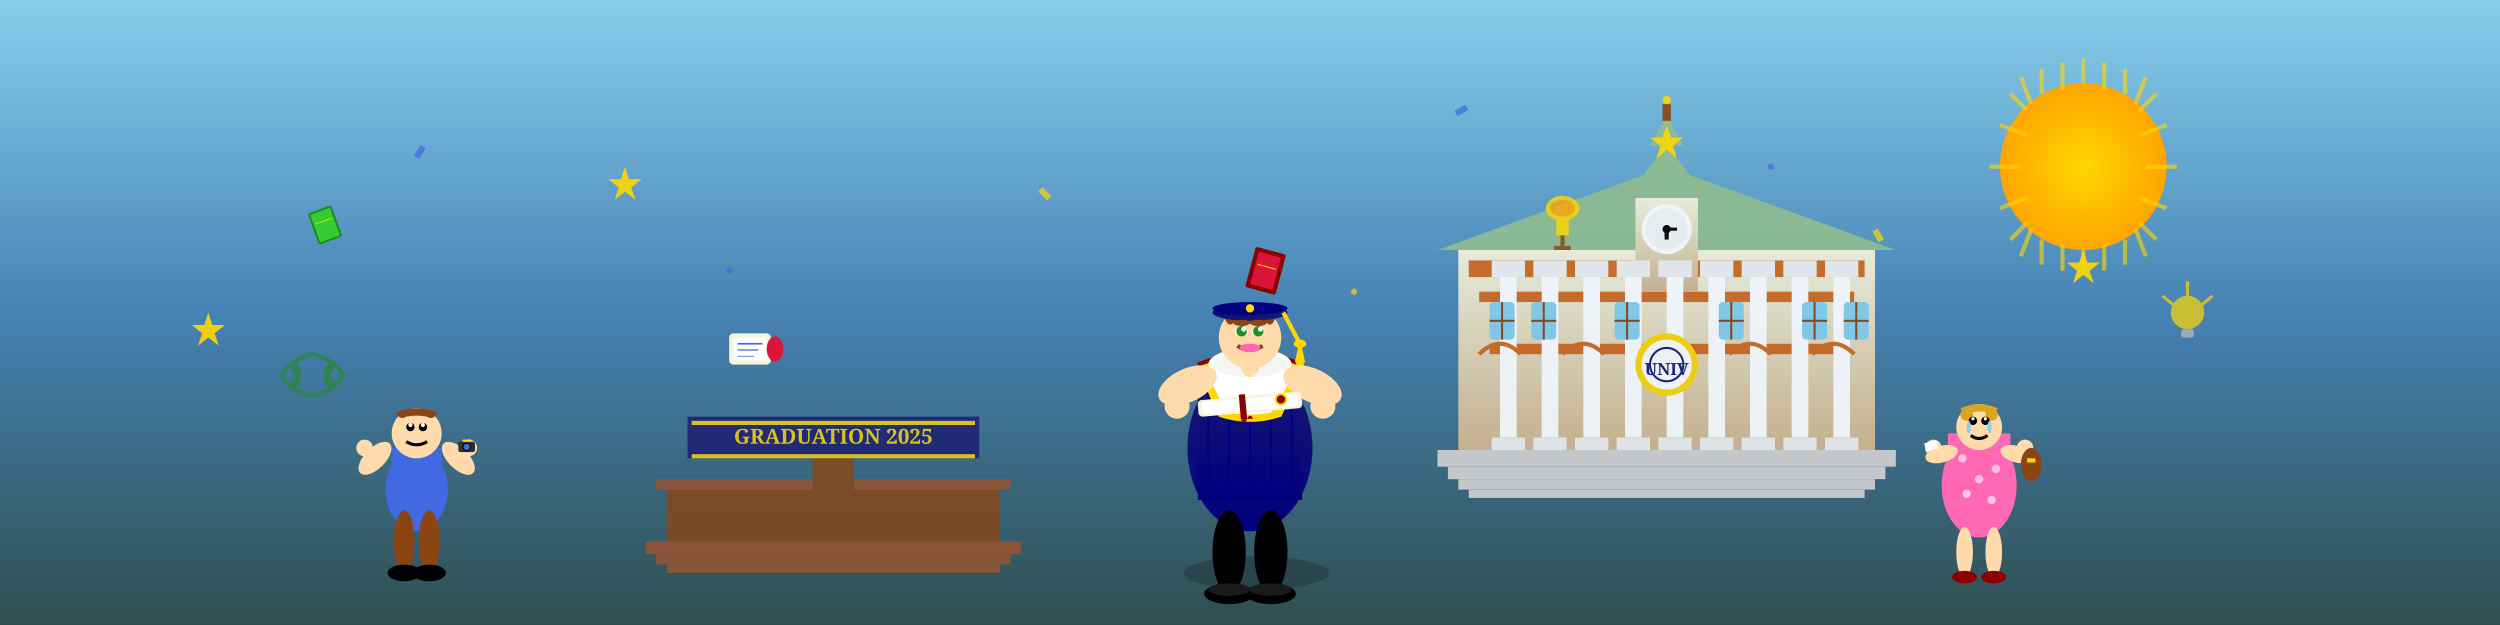
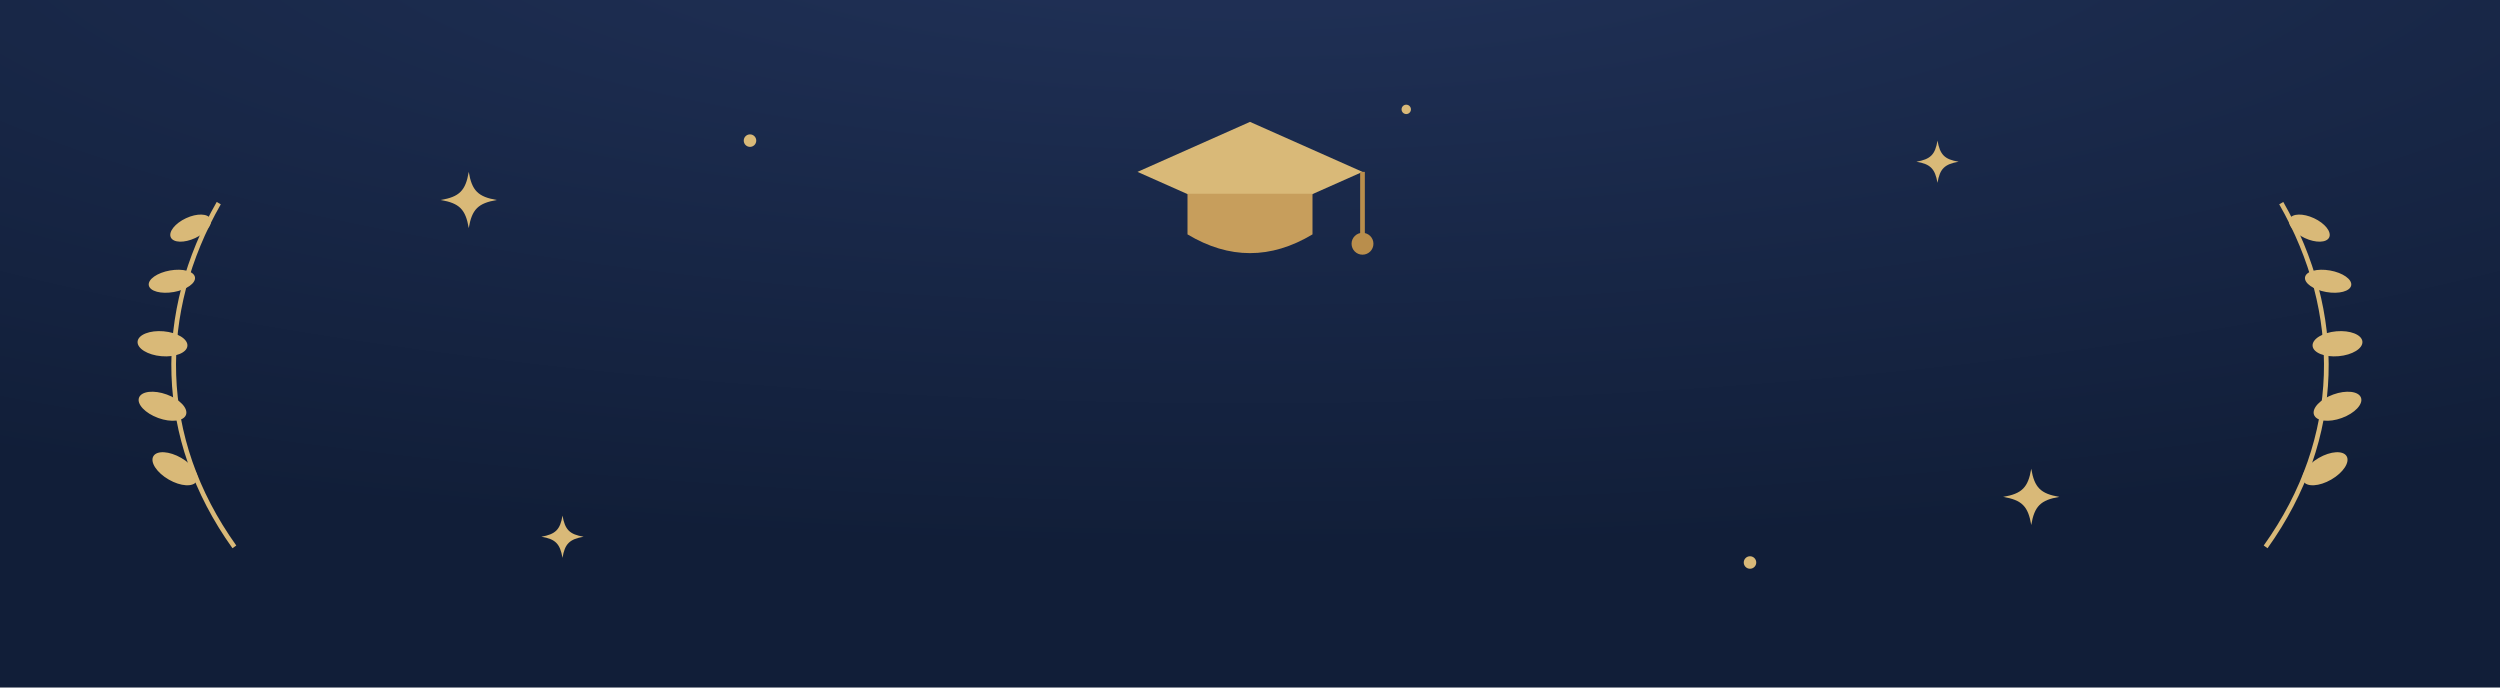
- <svg xmlns="http://www.w3.org/2000/svg" width="1200" height="300" viewBox="0 0 1200 300">
+ <svg xmlns="http://www.w3.org/2000/svg" width="1600" height="440" viewBox="0 0 1600 440">
  <defs>
-     <linearGradient id="skyGradient" x1="0%" y1="0%" x2="0%" y2="100%">
-       <stop offset="0%" style="stop-color:#87CEEB" />
-       <stop offset="50%" style="stop-color:#4682B4" />
-       <stop offset="100%" style="stop-color:#2F4F4F" />
-     </linearGradient>
-     <radialGradient id="sunGradient" cx="50%" cy="50%" r="50%">
-       <stop offset="0%" style="stop-color:#FFD700" />
-       <stop offset="100%" style="stop-color:#FFA500" />
+     <radialGradient id="grBg" cx="50%" cy="-15%" r="95%">
+       <stop offset="0%" stop-color="#22335A" />
+       <stop offset="55%" stop-color="#182747" />
+       <stop offset="100%" stop-color="#111E38" />
    </radialGradient>
-     <linearGradient id="universityGradient" x1="0%" y1="0%" x2="0%" y2="100%">
-       <stop offset="0%" style="stop-color:#F5F5DC" />
-       <stop offset="100%" style="stop-color:#D2B48C" />
-     </linearGradient>
-     <linearGradient id="gownGradient" x1="0%" y1="0%" x2="0%" y2="100%">
-       <stop offset="0%" style="stop-color:#191970" />
-       <stop offset="100%" style="stop-color:#000080" />
-     </linearGradient>
-     <radialGradient id="capGradient" cx="30%" cy="30%" r="70%">
-       <stop offset="0%" style="stop-color:#000080" />
-       <stop offset="100%" style="stop-color:#191970" />
-     </radialGradient>
+     <style>
+       @keyframes floaty { 0%,100% { transform: translateY(0); } 50% { transform: translateY(-9px); } }
+       @keyframes twinkle { 0%,100% { opacity: .35; transform: scale(.85); } 50% { opacity: 1; transform: scale(1.1); } }
+     </style>
  </defs>
-   <rect width="1200" height="300" fill="url(#skyGradient)" />
-   <circle cx="1000" cy="80" r="40" fill="url(#sunGradient)" />
-   <g stroke="#FFD700" stroke-width="2" opacity="0.6">
-     <line x1="965" y1="45" x2="973" y2="53" />
-     <line x1="970" y1="37" x2="975" y2="50" />
-     <line x1="980" y1="33" x2="980" y2="45" />
-     <line x1="990" y1="30" x2="990" y2="43" />
-     <line x1="1000" y1="28" x2="1000" y2="40" />
-     <line x1="1010" y1="30" x2="1010" y2="43" />
-     <line x1="1020" y1="33" x2="1020" y2="45" />
-     <line x1="1030" y1="37" x2="1025" y2="50" />
-     <line x1="1035" y1="45" x2="1027" y2="53" />
-     <line x1="1040" y1="60" x2="1027" y2="65" />
-     <line x1="1045" y1="80" x2="1030" y2="80" />
-     <line x1="1040" y1="100" x2="1027" y2="95" />
-     <line x1="1035" y1="115" x2="1027" y2="107" />
-     <line x1="1030" y1="123" x2="1025" y2="110" />
-     <line x1="1020" y1="127" x2="1020" y2="115" />
-     <line x1="1010" y1="130" x2="1010" y2="117" />
-     <line x1="1000" y1="132" x2="1000" y2="120" />
-     <line x1="990" y1="130" x2="990" y2="117" />
-     <line x1="980" y1="127" x2="980" y2="115" />
-     <line x1="970" y1="123" x2="975" y2="110" />
-     <line x1="965" y1="115" x2="973" y2="107" />
-     <line x1="960" y1="100" x2="973" y2="95" />
-     <line x1="955" y1="80" x2="970" y2="80" />
-     <line x1="960" y1="60" x2="973" y2="65" />
+   <rect width="1600" height="440" fill="url(#grBg)" />
+   <g fill="#D9B978">
+     <path style="animation:twinkle 3.6s ease-in-out infinite" d="M300 110c2 12 6 16 18 18-12 2-16 6-18 18-2-12-6-16-18-18 12-2 16-6 18-18z" />
+     <path style="animation:twinkle 4.2s ease-in-out .5s infinite" d="M1300 300c2 12 6 16 18 18-12 2-16 6-18 18-2-12-6-16-18-18 12-2 16-6 18-18z" />
+     <path style="animation:twinkle 3.2s ease-in-out .8s infinite" d="M1240 90c1.6 9 4.5 12 13.5 13.5-9 1.6-12 4.5-13.5 13.5-1.6-9-4.5-12-13.5-13.5 9-1.6 12-4.5 13.5-13.5z" />
+     <path style="animation:twinkle 4.6s ease-in-out .3s infinite" d="M360 330c1.6 9 4.5 12 13.5 13.5-9 1.6-12 4.5-13.5 13.5-1.6-9-4.5-12-13.5-13.5 9-1.6 12-4.5 13.5-13.5z" />
+     <circle cx="1120" cy="360" r="4" />
+     <circle cx="480" cy="90" r="4" />
+     <circle cx="900" cy="70" r="3" />
  </g>
-   <g transform="translate(800, 200)" opacity="0.9">
-     <rect x="-100" y="-80" width="200" height="100" fill="url(#universityGradient)" />
-     <polygon points="-110,-80 0,-120 110,-80" fill="#8FBC8F" />
-     <rect x="-95" y="-75" width="190" height="8" fill="#D2691E" />
-     <rect x="-90" y="-60" width="180" height="5" fill="#D2691E" />
-     <rect x="-85" y="-35" width="170" height="5" fill="#D2691E" />
-     <rect x="-15" y="-105" width="30" height="45" fill="url(#universityGradient)" />
-     <polygon points="-20,-105 0,-130 20,-105" fill="#8FBC8F" />
-     <circle cx="0" cy="-90" r="12" fill="#FFFFFF" />
-     <circle cx="0" cy="-90" r="10" fill="#F5F5F5" />
-     <line x1="0" y1="-90" x2="0" y2="-85" stroke="#000000" stroke-width="2" />
-     <line x1="0" y1="-90" x2="5" y2="-90" stroke="#000000" stroke-width="1.5" />
-     <circle cx="0" cy="-90" r="2" fill="#000000" />
-     <polygon points="-8,-130 0,-145 8,-130" fill="#8FBC8F" />
-     <rect x="-2" y="-150" width="4" height="8" fill="#8B4513" />
-     <circle cx="0" cy="-152" r="2" fill="#FFD700" />
-     <rect x="-80" y="-70" width="8" height="80" fill="#FFFFFF" />
-     <rect x="-60" y="-70" width="8" height="80" fill="#FFFFFF" />
-     <rect x="-40" y="-70" width="8" height="80" fill="#FFFFFF" />
-     <rect x="-20" y="-70" width="8" height="80" fill="#FFFFFF" />
-     <rect x="0" y="-70" width="8" height="80" fill="#FFFFFF" />
-     <rect x="20" y="-70" width="8" height="80" fill="#FFFFFF" />
-     <rect x="40" y="-70" width="8" height="80" fill="#FFFFFF" />
-     <rect x="60" y="-70" width="8" height="80" fill="#FFFFFF" />
-     <rect x="80" y="-70" width="8" height="80" fill="#FFFFFF" />
-     <rect x="-84" y="-75" width="16" height="8" fill="#F0F0F0" />
-     <rect x="-64" y="-75" width="16" height="8" fill="#F0F0F0" />
-     <rect x="-44" y="-75" width="16" height="8" fill="#F0F0F0" />
-     <rect x="-24" y="-75" width="16" height="8" fill="#F0F0F0" />
-     <rect x="-4" y="-75" width="16" height="8" fill="#F0F0F0" />
-     <rect x="16" y="-75" width="16" height="8" fill="#F0F0F0" />
-     <rect x="36" y="-75" width="16" height="8" fill="#F0F0F0" />
-     <rect x="56" y="-75" width="16" height="8" fill="#F0F0F0" />
-     <rect x="76" y="-75" width="16" height="8" fill="#F0F0F0" />
-     <rect x="-84" y="10" width="16" height="6" fill="#F0F0F0" />
-     <rect x="-64" y="10" width="16" height="6" fill="#F0F0F0" />
-     <rect x="-44" y="10" width="16" height="6" fill="#F0F0F0" />
-     <rect x="-24" y="10" width="16" height="6" fill="#F0F0F0" />
-     <rect x="-4" y="10" width="16" height="6" fill="#F0F0F0" />
-     <rect x="16" y="10" width="16" height="6" fill="#F0F0F0" />
-     <rect x="36" y="10" width="16" height="6" fill="#F0F0F0" />
-     <rect x="56" y="10" width="16" height="6" fill="#F0F0F0" />
-     <rect x="76" y="10" width="16" height="6" fill="#F0F0F0" />
-     <rect x="-110" y="16" width="220" height="8" fill="#D3D3D3" />
-     <rect x="-105" y="24" width="210" height="6" fill="#D3D3D3" />
-     <rect x="-100" y="30" width="200" height="5" fill="#D3D3D3" />
-     <rect x="-95" y="35" width="190" height="4" fill="#D3D3D3" />
-     <rect x="-85" y="-55" width="12" height="18" rx="2" fill="#87CEEB" />
-     <rect x="-65" y="-55" width="12" height="18" rx="2" fill="#87CEEB" />
-     <rect x="-25" y="-55" width="12" height="18" rx="2" fill="#87CEEB" />
-     <rect x="25" y="-55" width="12" height="18" rx="2" fill="#87CEEB" />
-     <rect x="65" y="-55" width="12" height="18" rx="2" fill="#87CEEB" />
-     <rect x="85" y="-55" width="12" height="18" rx="2" fill="#87CEEB" />
-     <line x1="-79" y1="-55" x2="-79" y2="-37" stroke="#8B4513" stroke-width="1" />
-     <line x1="-85" y1="-46" x2="-73" y2="-46" stroke="#8B4513" stroke-width="1" />
-     <line x1="-59" y1="-55" x2="-59" y2="-37" stroke="#8B4513" stroke-width="1" />
-     <line x1="-65" y1="-46" x2="-53" y2="-46" stroke="#8B4513" stroke-width="1" />
-     <line x1="-19" y1="-55" x2="-19" y2="-37" stroke="#8B4513" stroke-width="1" />
-     <line x1="-25" y1="-46" x2="-13" y2="-46" stroke="#8B4513" stroke-width="1" />
-     <line x1="31" y1="-55" x2="31" y2="-37" stroke="#8B4513" stroke-width="1" />
-     <line x1="25" y1="-46" x2="37" y2="-46" stroke="#8B4513" stroke-width="1" />
-     <line x1="71" y1="-55" x2="71" y2="-37" stroke="#8B4513" stroke-width="1" />
-     <line x1="65" y1="-46" x2="77" y2="-46" stroke="#8B4513" stroke-width="1" />
-     <line x1="91" y1="-55" x2="91" y2="-37" stroke="#8B4513" stroke-width="1" />
-     <line x1="85" y1="-46" x2="97" y2="-46" stroke="#8B4513" stroke-width="1" />
-     <circle cx="0" cy="-25" r="15" fill="#FFD700" />
-     <circle cx="0" cy="-25" r="12" fill="#FFFFFF" />
-     <text x="0" y="-20" text-anchor="middle" font-family="serif" font-size="8" font-weight="bold" fill="#191970">UNIV</text>
-     <circle cx="0" cy="-25" r="8" fill="none" stroke="#191970" stroke-width="1" />
-     <path d="M-90 -30 Q-80 -40 -70 -30" fill="none" stroke="#D2691E" stroke-width="2" />
-     <path d="M-50 -30 Q-40 -40 -30 -30" fill="none" stroke="#D2691E" stroke-width="2" />
-     <path d="M30 -30 Q40 -40 50 -30" fill="none" stroke="#D2691E" stroke-width="2" />
-     <path d="M70 -30 Q80 -40 90 -30" fill="none" stroke="#D2691E" stroke-width="2" />
-   </g>
-   <g transform="translate(400, 250)" opacity="0.8">
-     <rect x="-80" y="-15" width="160" height="25" fill="#8B4513" />
-     <rect x="-85" y="-20" width="170" height="5" fill="#A0522D" />
-     <rect x="-90" y="10" width="180" height="6" fill="#A0522D" />
-     <rect x="-85" y="16" width="170" height="5" fill="#A0522D" />
-     <rect x="-80" y="21" width="160" height="4" fill="#A0522D" />
-     <rect x="-10" y="-35" width="20" height="20" fill="#8B4513" />
-     <rect x="-12" y="-37" width="24" height="4" fill="#A0522D" />
-     <circle cx="0" cy="-39" r="2" fill="#C0C0C0" />
-     <rect x="-1" y="-44" width="2" height="5" fill="#C0C0C0" />
-     <circle cx="0" cy="-46" r="1.5" fill="#808080" />
-     <rect x="-70" y="-50" width="140" height="20" fill="#191970" />
-     <text x="0" y="-37" text-anchor="middle" font-family="serif" font-size="10" font-weight="bold" fill="#FFD700">GRADUATION 2025</text>
-     <rect x="-68" y="-48" width="136" height="2" fill="#FFD700" />
-     <rect x="-68" y="-32" width="136" height="2" fill="#FFD700" />
-   </g>
-   <g transform="translate(600, 180)">
-     <ellipse cx="3" cy="95" rx="35" ry="8" fill="#000000" opacity="0.2" />
-     <ellipse cx="0" cy="35" rx="30" ry="40" fill="url(#gownGradient)" />
-     <rect x="-25" y="-5" width="50" height="65" fill="url(#gownGradient)" />
-     <line x1="-20" y1="-5" x2="-20" y2="60" stroke="#000080" stroke-width="1" />
-     <line x1="-10" y1="-5" x2="-10" y2="60" stroke="#000080" stroke-width="1" />
-     <line x1="0" y1="-5" x2="0" y2="60" stroke="#000080" stroke-width="1" />
-     <line x1="10" y1="-5" x2="10" y2="60" stroke="#000080" stroke-width="1" />
-     <line x1="20" y1="-5" x2="20" y2="60" stroke="#000080" stroke-width="1" />
-     <path d="M-25 -5 Q0 -15 25 -5 Q20 10 15 20 Q0 25 -15 20 Q-20 10 -25 -5" fill="#FFD700" />
-     <path d="M-20 0 Q0 -8 20 0 Q15 12 10 18 Q0 20 -10 18 Q-15 12 -20 0" fill="#FFFFFF" />
-     <path d="M-25 -5 Q0 -15 25 -5" fill="none" stroke="#8B0000" stroke-width="2" />
-     <ellipse cx="0" cy="-5" rx="20" ry="8" fill="#FFFFFF" />
-     <ellipse cx="0" cy="-5" rx="18" ry="6" fill="#F5F5F5" />
-     <circle cx="0" cy="-18" r="15" fill="#FFDBAC" />
-     <ellipse cx="0" cy="-7" rx="5" ry="8" fill="#FFDBAC" />
-     <path d="M-13 -30 Q0 -35 13 -30 Q11 -22 8 -25 Q4 -26 0 -25 Q-4 -26 -8 -25 Q-11 -22 -13 -30" fill="#8B4513" />
-     <path d="M-10 -28 Q-5 -32 0 -28 Q5 -32 10 -28" fill="#A0522D" />
-     <ellipse cx="0" cy="-30" rx="18" ry="4" fill="url(#capGradient)" />
-     <ellipse cx="0" cy="-32" rx="18" ry="3" fill="#000080" />
-     <circle cx="0" cy="-32" r="2" fill="#FFD700" />
-     <g transform="translate(16, -30)">
-       <line x1="0" y1="0" x2="8" y2="15" stroke="#FFD700" stroke-width="2" />
-       <line x1="8" y1="15" x2="7" y2="25" stroke="#FFD700" stroke-width="1" />
-       <line x1="8" y1="15" x2="8" y2="26" stroke="#FFD700" stroke-width="1" />
-       <line x1="8" y1="15" x2="9" y2="25" stroke="#FFD700" stroke-width="1" />
-       <line x1="8" y1="15" x2="6" y2="24" stroke="#FFD700" stroke-width="1" />
-       <line x1="8" y1="15" x2="10" y2="24" stroke="#FFD700" stroke-width="1" />
-       <line x1="8" y1="15" x2="7.5" y2="27" stroke="#FFD700" stroke-width="1" />
-       <line x1="8" y1="15" x2="8.5" y2="27" stroke="#FFD700" stroke-width="1" />
-       <line x1="8" y1="15" x2="6.5" y2="26" stroke="#FFD700" stroke-width="1" />
-       <line x1="8" y1="15" x2="9.5" y2="26" stroke="#FFD700" stroke-width="1" />
-       <ellipse cx="8" cy="15" rx="3" ry="2" fill="#FFD700" />
-     </g>
-     <ellipse cx="-4" cy="-21" rx="3" ry="2" fill="#FFFFFF" />
-     <ellipse cx="4" cy="-21" rx="3" ry="2" fill="#FFFFFF" />
-     <circle cx="-4" cy="-21" r="2.5" fill="#228B22" />
-     <circle cx="4" cy="-21" r="2.5" fill="#228B22" />
-     <circle cx="-3" cy="-22" r="1.2" fill="#FFFFFF" />
-     <circle cx="5" cy="-22" r="1.2" fill="#FFFFFF" />
-     <ellipse cx="-4" cy="-25" rx="4" ry="1.5" fill="#8B4513" />
-     <ellipse cx="4" cy="-25" rx="4" ry="1.5" fill="#8B4513" />
-     <path d="M-6 -14 Q0 -10 6 -14" fill="none" stroke="#8B4513" stroke-width="2" />
-     <ellipse cx="0" cy="-13" rx="5" ry="2" fill="#FF69B4" />
-     <ellipse cx="-30" cy="5" rx="15" ry="8" fill="#FFDBAC" transform="rotate(-25 -30 5)" />
-     <ellipse cx="30" cy="5" rx="15" ry="8" fill="#FFDBAC" transform="rotate(25 30 5)" />
-     <circle cx="-35" cy="15" r="6" fill="#FFDBAC" />
-     <circle cx="35" cy="15" r="6" fill="#FFDBAC" />
-     <rect x="-25" y="10" width="50" height="8" rx="2" fill="#F5F5DC" transform="rotate(-5 0 14)" />
-     <rect x="-23" y="11" width="46" height="6" rx="1" fill="#FFFFFF" transform="rotate(-5 0 14)" />
-     <circle cx="15" cy="13" r="3" fill="#FFD700" transform="rotate(-5 0 14)" />
-     <circle cx="15" cy="13" r="2" fill="#8B0000" transform="rotate(-5 0 14)" />
-     <rect x="-5" y="9" width="3" height="12" fill="#8B0000" transform="rotate(-5 0 14)" />
-     <path d="M-5 21 Q-3.5 24 -2 21 Q-0.5 18 1 21" fill="#8B0000" transform="rotate(-5 0 14)" />
-     <ellipse cx="-10" cy="85" rx="8" ry="20" fill="#000000" />
-     <ellipse cx="10" cy="85" rx="8" ry="20" fill="#000000" />
-     <ellipse cx="-10" cy="105" rx="12" ry="5" fill="#000000" />
-     <ellipse cx="10" cy="105" rx="12" ry="5" fill="#000000" />
-     <ellipse cx="-10" cy="103" rx="10" ry="3" fill="#1a1a1a" />
-     <ellipse cx="10" cy="103" rx="10" ry="3" fill="#1a1a1a" />
-   </g>
-   <g transform="translate(200, 220)">
-     <g>
-       <ellipse cx="0" cy="15" rx="15" ry="20" fill="#4169E1" />
-       <rect x="-12" y="-5" width="24" height="30" fill="#4169E1" />
-       <circle cx="0" cy="-12" r="12" fill="#FFDBAC" />
-       <path d="M-10 -22 Q0 -26 10 -22 Q8 -18 5 -20 Q0 -21 -5 -20 Q-8 -18 -10 -22" fill="#8B4513" />
-       <circle cx="-3" cy="-15" r="2" fill="#000000" />
-       <circle cx="3" cy="-15" r="2" fill="#000000" />
-       <circle cx="-3" cy="-16" r="1" fill="#FFFFFF" />
-       <circle cx="3" cy="-16" r="1" fill="#FFFFFF" />
-       <path d="M-5 -8 Q0 -5 5 -8" fill="none" stroke="#000" stroke-width="1.5" />
-       <ellipse cx="-20" cy="0" rx="10" ry="5" fill="#FFDBAC" transform="rotate(-45 -20 0)" />
-       <ellipse cx="20" cy="0" rx="10" ry="5" fill="#FFDBAC" transform="rotate(45 20 0)" />
-       <circle cx="-25" cy="-5" r="4" fill="#FFDBAC" />
-       <circle cx="25" cy="-5" r="4" fill="#FFDBAC" />
-       <rect x="20" y="-8" width="8" height="5" fill="#2F2F2F" rx="1" />
-       <circle cx="24" cy="-5.5" r="2" fill="#000000" />
-       <circle cx="24" cy="-5.5" r="1.5" fill="#4169E1" />
-       <rect x="22" y="-9" width="4" height="1" fill="#FFD700" />
-       <ellipse cx="-6" cy="40" rx="5" ry="15" fill="#8B4513" />
-       <ellipse cx="6" cy="40" rx="5" ry="15" fill="#8B4513" />
-       <ellipse cx="-6" cy="55" rx="8" ry="4" fill="#000000" />
-       <ellipse cx="6" cy="55" rx="8" ry="4" fill="#000000" />
+   <g transform="translate(150,220)" stroke="#D9B978" stroke-width="3" fill="none">
+     <path d="M0 130 C -50 60 -50 -20 -10 -90" />
+     <g fill="#D9B978" stroke="none">
+       <ellipse cx="-38" cy="80" rx="16" ry="8" transform="rotate(30 -38 80)" />
+       <ellipse cx="-46" cy="40" rx="16" ry="8" transform="rotate(20 -46 40)" />
+       <ellipse cx="-46" cy="0" rx="16" ry="8" transform="rotate(5 -46 0)" />
+       <ellipse cx="-40" cy="-40" rx="15" ry="7" transform="rotate(-10 -40 -40)" />
+       <ellipse cx="-28" cy="-74" rx="14" ry="7" transform="rotate(-25 -28 -74)" />
    </g>
  </g>
-   <g transform="translate(950, 215)">
-     <ellipse cx="0" cy="18" rx="18" ry="25" fill="#FF69B4" />
-     <rect x="-15" y="-7" width="30" height="35" fill="#FF69B4" />
-     <circle cx="-8" cy="5" r="2" fill="#FFFFFF" opacity="0.6" />
-     <circle cx="8" cy="10" r="2" fill="#FFFFFF" opacity="0.6" />
-     <circle cx="0" cy="15" r="2" fill="#FFFFFF" opacity="0.6" />
-     <circle cx="-6" cy="22" r="2" fill="#FFFFFF" opacity="0.6" />
-     <circle cx="6" cy="25" r="2" fill="#FFFFFF" opacity="0.6" />
-     <circle cx="0" cy="-10" r="11" fill="#FFDBAC" />
-     <path d="M-9 -19 Q0 -23 9 -19 Q7 -15 4 -17 Q0 -18 -4 -17 Q-7 -15 -9 -19" fill="#DAA520" />
-     <circle cx="-6" cy="-16" r="3" fill="#DAA520" />
-     <circle cx="6" cy="-16" r="3" fill="#DAA520" />
-     <circle cx="-3" cy="-13" r="2" fill="#000000" />
-     <circle cx="3" cy="-13" r="2" fill="#000000" />
-     <circle cx="-3" cy="-14" r="0.8" fill="#FFFFFF" />
-     <circle cx="3" cy="-14" r="0.8" fill="#FFFFFF" />
-     <ellipse cx="-5" cy="-10" rx="1" ry="3" fill="#87CEEB" />
-     <ellipse cx="5" cy="-10" rx="1" ry="3" fill="#87CEEB" />
-     <path d="M-4 -6 Q0 -3 4 -6" fill="none" stroke="#000" stroke-width="1.5" />
-     <ellipse cx="-18" cy="3" rx="8" ry="4" fill="#FFDBAC" transform="rotate(-15 -18 3)" />
-     <ellipse cx="18" cy="3" rx="8" ry="4" fill="#FFDBAC" transform="rotate(15 18 3)" />
-     <circle cx="-22" cy="0" r="4" fill="#FFDBAC" />
-     <circle cx="22" cy="0" r="4" fill="#FFDBAC" />
-     <rect x="-26" y="-3" width="6" height="4" fill="#FFFFFF" transform="rotate(-15 -23 -1)" />
-     <ellipse cx="25" cy="8" rx="5" ry="8" fill="#8B4513" />
-     <rect x="23" y="5" width="4" height="2" fill="#FFD700" />
-     <ellipse cx="-7" cy="50" rx="4" ry="12" fill="#FFDBAC" />
-     <ellipse cx="7" cy="50" rx="4" ry="12" fill="#FFDBAC" />
-     <ellipse cx="-7" cy="62" rx="6" ry="3" fill="#8B0000" />
-     <ellipse cx="7" cy="62" rx="6" ry="3" fill="#8B0000" />
-     <rect x="-8" y="60" width="2" height="5" fill="#8B0000" />
-     <rect x="6" y="60" width="2" height="5" fill="#8B0000" />
+   <g transform="translate(1450,220) scale(-1,1)" stroke="#D9B978" stroke-width="3" fill="none">
+     <path d="M0 130 C -50 60 -50 -20 -10 -90" />
+     <g fill="#D9B978" stroke="none">
+       <ellipse cx="-38" cy="80" rx="16" ry="8" transform="rotate(30 -38 80)" />
+       <ellipse cx="-46" cy="40" rx="16" ry="8" transform="rotate(20 -46 40)" />
+       <ellipse cx="-46" cy="0" rx="16" ry="8" transform="rotate(5 -46 0)" />
+       <ellipse cx="-40" cy="-40" rx="15" ry="7" transform="rotate(-10 -40 -40)" />
+       <ellipse cx="-28" cy="-74" rx="14" ry="7" transform="rotate(-25 -28 -74)" />
+     </g>
  </g>
-   <g transform="translate(350, 160)">
-     <rect x="0" y="0" width="20" height="15" rx="2" fill="#F5F5DC" />
-     <rect x="2" y="2" width="16" height="11" rx="1" fill="#FFFFFF" />
-     <line x1="4" y1="5" x2="16" y2="5" stroke="#4169E1" stroke-width="0.8" />
-     <line x1="4" y1="8" x2="14" y2="8" stroke="#4169E1" stroke-width="0.6" />
-     <line x1="4" y1="11" x2="12" y2="11" stroke="#4169E1" stroke-width="0.4" />
-     <ellipse cx="22" cy="7.5" rx="4" ry="6" fill="#DC143C" />
-     <path d="M22 1.5 Q26 7.5 22 13.5 Q18 7.5 22 1.5" fill="#DC143C" />
-   </g>
-   <g transform="translate(600, 120)">
-     <rect x="0" y="0" width="15" height="20" rx="1" fill="#8B0000" transform="rotate(15 7.5 10)" />
-     <rect x="2" y="2" width="11" height="16" rx="0.5" fill="#DC143C" transform="rotate(15 7.5 10)" />
-     <line x1="3" y1="8" x2="12" y2="8" stroke="#FFD700" stroke-width="0.5" transform="rotate(15 7.5 10)" />
-   </g>
-   <g transform="translate(150, 100)">
-     <rect x="0" y="0" width="12" height="16" rx="1" fill="#228B22" transform="rotate(-20 6 8)" />
-     <rect x="1" y="1" width="10" height="14" rx="0.5" fill="#32CD32" transform="rotate(-20 6 8)" />
-     <line x1="2" y1="6" x2="10" y2="6" stroke="#FFD700" stroke-width="0.4" transform="rotate(-20 6 8)" />
-   </g>
-   <g transform="translate(750, 100)" opacity="0.8">
-     <rect x="-3" y="5" width="6" height="8" fill="#FFD700" />
-     <ellipse cx="0" cy="0" rx="8" ry="6" fill="#FFD700" />
-     <ellipse cx="0" cy="0" rx="6" ry="4" fill="#FFA500" />
-     <rect x="-1" y="13" width="2" height="5" fill="#8B4513" />
-     <rect x="-4" y="18" width="8" height="2" fill="#8B4513" />
-   </g>
-   <g fill="#FFD700" opacity="0.9">
-     <polygon points="300,80 302,86 308,86 303,90 305,96 300,92 295,96 297,90 292,86 298,86" />
-     <polygon points="800,60 802,66 808,66 803,70 805,76 800,72 795,76 797,70 792,66 798,66" />
-     <polygon points="1000,120 1002,126 1008,126 1003,130 1005,136 1000,132 995,136 997,130 992,126 998,126" />
-     <polygon points="100,150 102,156 108,156 103,160 105,166 100,162 95,166 97,160 92,156 98,156" />
-   </g>
-   <g opacity="0.7">
-     <rect x="200" y="70" width="3" height="6" fill="#4169E1" transform="rotate(30 201.5 73)" />
-     <rect x="500" y="90" width="3" height="6" fill="#FFD700" transform="rotate(-45 501.5 93)" />
-     <rect x="700" y="50" width="3" height="6" fill="#4169E1" transform="rotate(60 701.5 53)" />
-     <rect x="900" y="110" width="3" height="6" fill="#FFD700" transform="rotate(-30 901.5 113)" />
-     <circle cx="350" cy="130" r="1.5" fill="#4169E1" />
-     <circle cx="650" cy="140" r="1.5" fill="#FFD700" />
-     <circle cx="850" cy="80" r="1.5" fill="#4169E1" />
-   </g>
-   <g transform="translate(150, 180)" opacity="0.6">
-     <path d="M-15 0 Q-10 -8 0 -10 Q10 -8 15 0 Q10 8 0 10 Q-10 8 -15 0" fill="none" stroke="#228B22" stroke-width="2" />
-     <ellipse cx="-8" cy="-3" rx="2" ry="4" fill="#228B22" transform="rotate(-30 -8 -3)" />
-     <ellipse cx="8" cy="-3" rx="2" ry="4" fill="#228B22" transform="rotate(30 8 -3)" />
-     <ellipse cx="-8" cy="3" rx="2" ry="4" fill="#228B22" transform="rotate(30 -8 3)" />
-     <ellipse cx="8" cy="3" rx="2" ry="4" fill="#228B22" transform="rotate(-30 8 3)" />
-   </g>
-   <g transform="translate(1050, 150)" opacity="0.7">
-     <circle cx="0" cy="0" r="8" fill="#FFD700" />
-     <rect x="-3" y="8" width="6" height="4" rx="1" fill="#C0C0C0" />
-     <line x1="-6" y1="-3" x2="-12" y2="-8" stroke="#FFD700" stroke-width="1.5" />
-     <line x1="6" y1="-3" x2="12" y2="-8" stroke="#FFD700" stroke-width="1.5" />
-     <line x1="0" y1="-8" x2="0" y2="-15" stroke="#FFD700" stroke-width="1.5" />
+   <g style="animation:floaty 6s ease-in-out infinite; transform-origin:800px 118px;">
+     <polygon points="800,78 872,110 800,142 728,110" fill="#D9B978" />
+     <path d="M760 124 v26 q40 24 80 0 v-26" fill="#C79E5C" />
+     <line x1="872" y1="110" x2="872" y2="150" stroke="#B98E4C" stroke-width="3" />
+     <circle cx="872" cy="156" r="7" fill="#B98E4C" />
  </g>
</svg>
